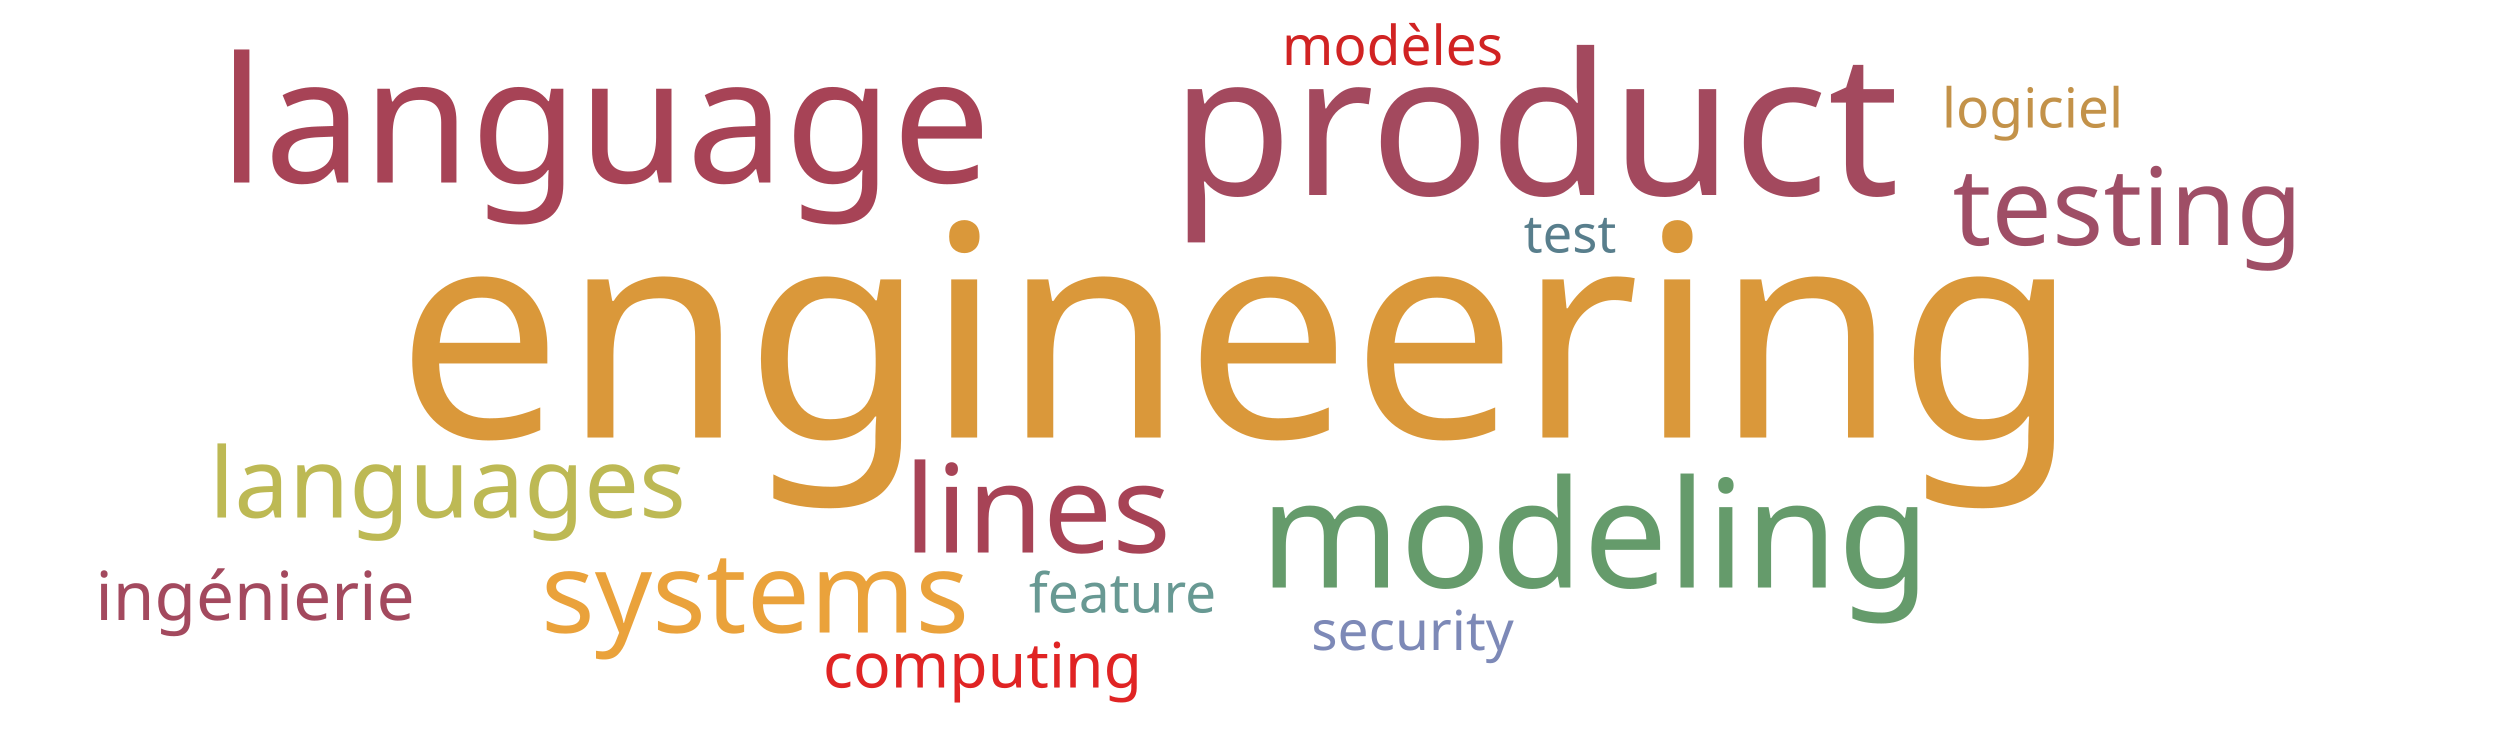
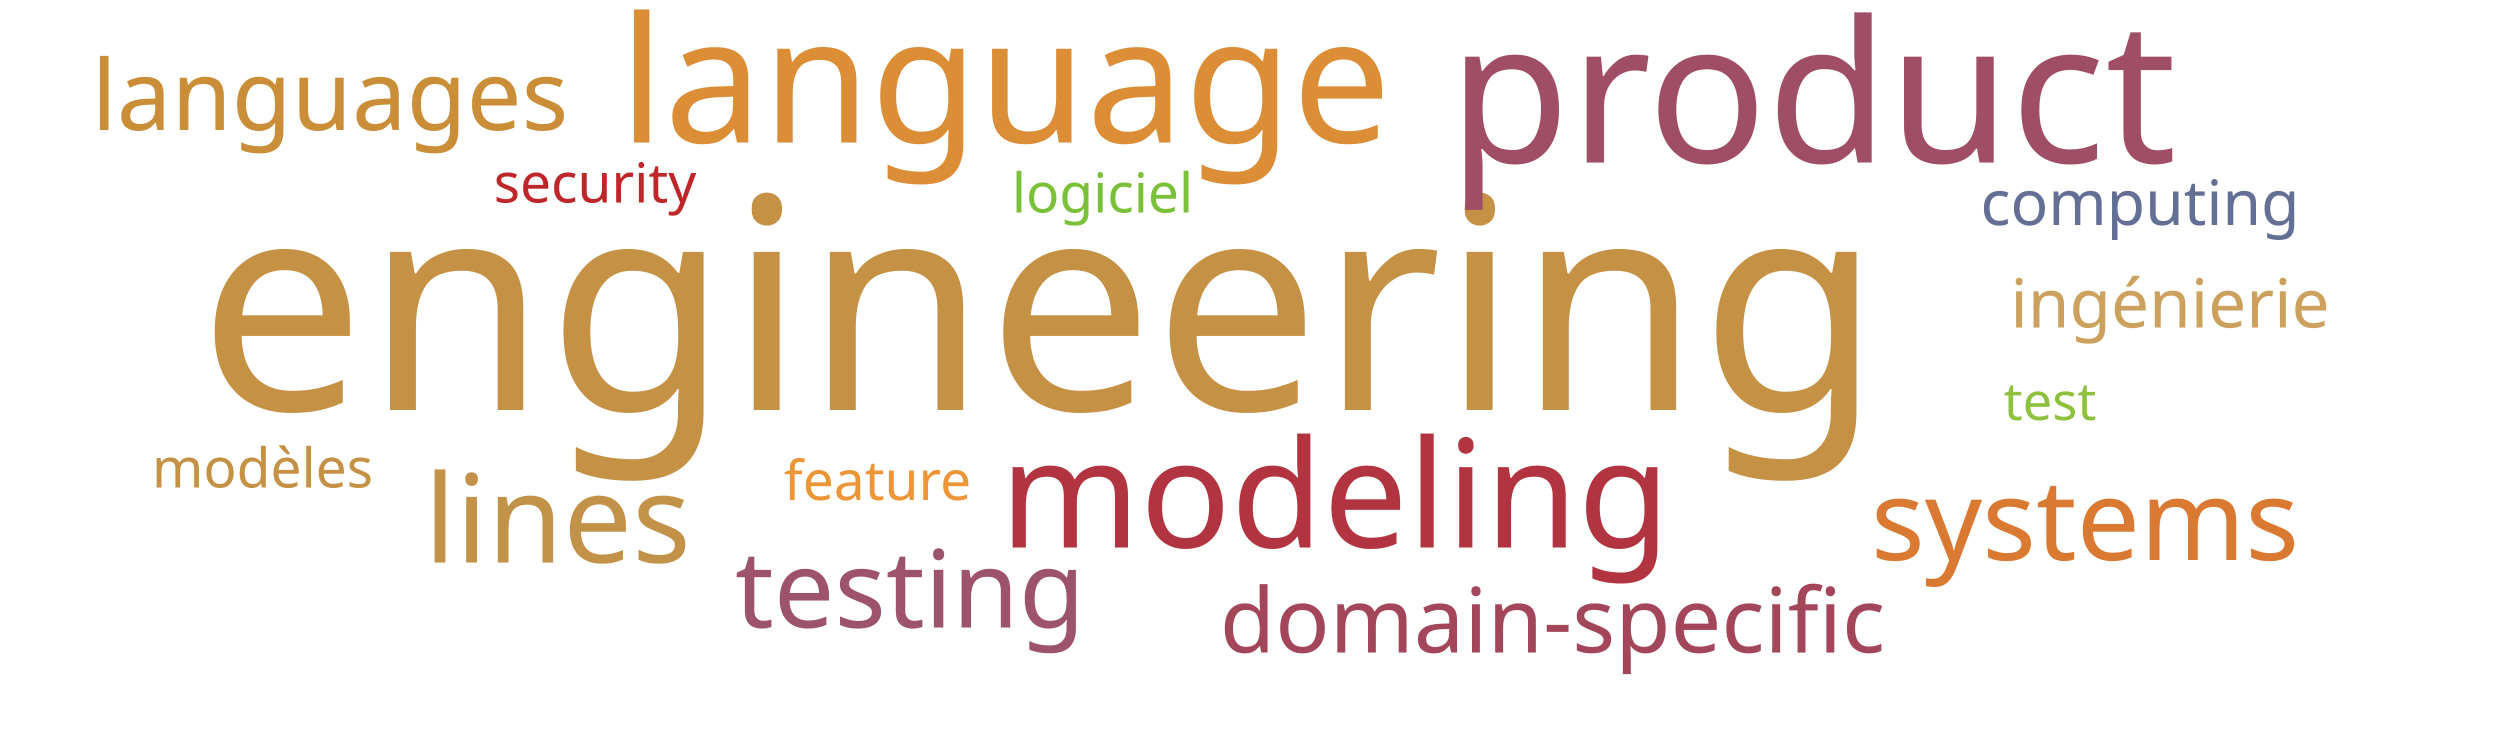
<svg xmlns="http://www.w3.org/2000/svg" width="1000" height="300">
  <g transform="translate(500, 150)">
-     <text text-anchor="middle" style="font-family: Impact; font-size: 118px; fill: #da983a" transform="translate(-5,25)rotate(0)">engineering</text>
-     <text text-anchor="middle" style="font-family: Impact; font-size: 79px; fill: #a3495e" transform="translate(114,-72)rotate(0)">product</text>
-     <text text-anchor="middle" style="font-family: Impact; font-size: 70px; fill: #a74356" transform="translate(-258,-77)rotate(0)">language</text>
-     <text text-anchor="middle" style="font-family: Impact; font-size: 60px; fill: #659b6b" transform="translate(138,85)rotate(0)">modeling</text>
-     <text text-anchor="middle" style="font-family: Impact; font-size: 49px; fill: #a74356" transform="translate(-85,71)rotate(0)">lines</text>
-     <text text-anchor="middle" style="font-family: Impact; font-size: 45px; fill: #eaa23b" transform="translate(-198,103)rotate(0)">systems</text>
-     <text text-anchor="middle" style="font-family: Impact; font-size: 43px; fill: #9f4e66" transform="translate(351,-52)rotate(0)">testing</text>
-     <text text-anchor="middle" style="font-family: Impact; font-size: 39px; fill: #bdb954" transform="translate(-321,57)rotate(0)">languages</text>
-     <text text-anchor="middle" style="font-family: Impact; font-size: 27px; fill: #a3495e" transform="translate(-398,98)rotate(0)">ingénierie</text>
-     <text text-anchor="middle" style="font-family: Impact; font-size: 25px; fill: #e02424" transform="translate(-107,125)rotate(0)">computing</text>
-     <text text-anchor="middle" style="font-family: Impact; font-size: 22px; fill: #7d89b7" transform="translate(65,110)rotate(0)">security</text>
-     <text text-anchor="middle" style="font-family: Impact; font-size: 22px; fill: #c39249" transform="translate(313,-99)rotate(0)">logiciel</text>
-     <text text-anchor="middle" style="font-family: Impact; font-size: 22px; fill: #689993" transform="translate(-51,95)rotate(0)">feature</text>
-     <text text-anchor="middle" style="font-family: Impact; font-size: 22px; fill: #d12323" transform="translate(57,-124)rotate(0)">modèles</text>
-     <text text-anchor="middle" style="font-family: Impact; font-size: 21px; fill: #587e8c" transform="translate(128,-49)rotate(0)">test</text>
+     <text text-anchor="middle" style="font-family: Impact; font-size: 118px; fill: #c59145" transform="translate(-84,14)rotate(0)">engineering</text>
+     <text text-anchor="middle" style="font-family: Impact; font-size: 79px; fill: #9f4e66" transform="translate(225,-85)rotate(0)">product</text>
+     <text text-anchor="middle" style="font-family: Impact; font-size: 70px; fill: #dc8e37" transform="translate(-98,-93)rotate(0)">language</text>
+     <text text-anchor="middle" style="font-family: Impact; font-size: 60px; fill: #b23440" transform="translate(34,69)rotate(0)">modeling</text>
+     <text text-anchor="middle" style="font-family: Impact; font-size: 49px; fill: #c39249" transform="translate(-277,75)rotate(0)">lines</text>
+     <text text-anchor="middle" style="font-family: Impact; font-size: 45px; fill: #da7931" transform="translate(334,74)rotate(0)">systems</text>
+     <text text-anchor="middle" style="font-family: Impact; font-size: 43px; fill: #9d536c" transform="translate(-136,101)rotate(0)">testing</text>
+     <text text-anchor="middle" style="font-family: Impact; font-size: 39px; fill: #ca8e38" transform="translate(-368,-98)rotate(0)">languages</text>
+     <text text-anchor="middle" style="font-family: Impact; font-size: 36px; fill: #a4465a" transform="translate(121,111)rotate(0)">domain-specific</text>
+     <text text-anchor="middle" style="font-family: Impact; font-size: 27px; fill: #cba15d" transform="translate(368,-19)rotate(0)">ingénierie</text>
+     <text text-anchor="middle" style="font-family: Impact; font-size: 25px; fill: #636f94" transform="translate(356,-60)rotate(0)">computing</text>
+     <text text-anchor="middle" style="font-family: Impact; font-size: 22px; fill: #bf262a" transform="translate(-262,-69)rotate(0)">security</text>
+     <text text-anchor="middle" style="font-family: Impact; font-size: 22px; fill: #7bc039" transform="translate(-59,-65)rotate(0)">logiciel</text>
+     <text text-anchor="middle" style="font-family: Impact; font-size: 22px; fill: #ec9637" transform="translate(-149,50)rotate(0)">feature</text>
+     <text text-anchor="middle" style="font-family: Impact; font-size: 22px; fill: #c59145" transform="translate(-395,45)rotate(0)">modèles</text>
+     <text text-anchor="middle" style="font-family: Impact; font-size: 21px; fill: #8ec23e" transform="translate(320,18)rotate(0)">test</text>
  </g>
</svg>
